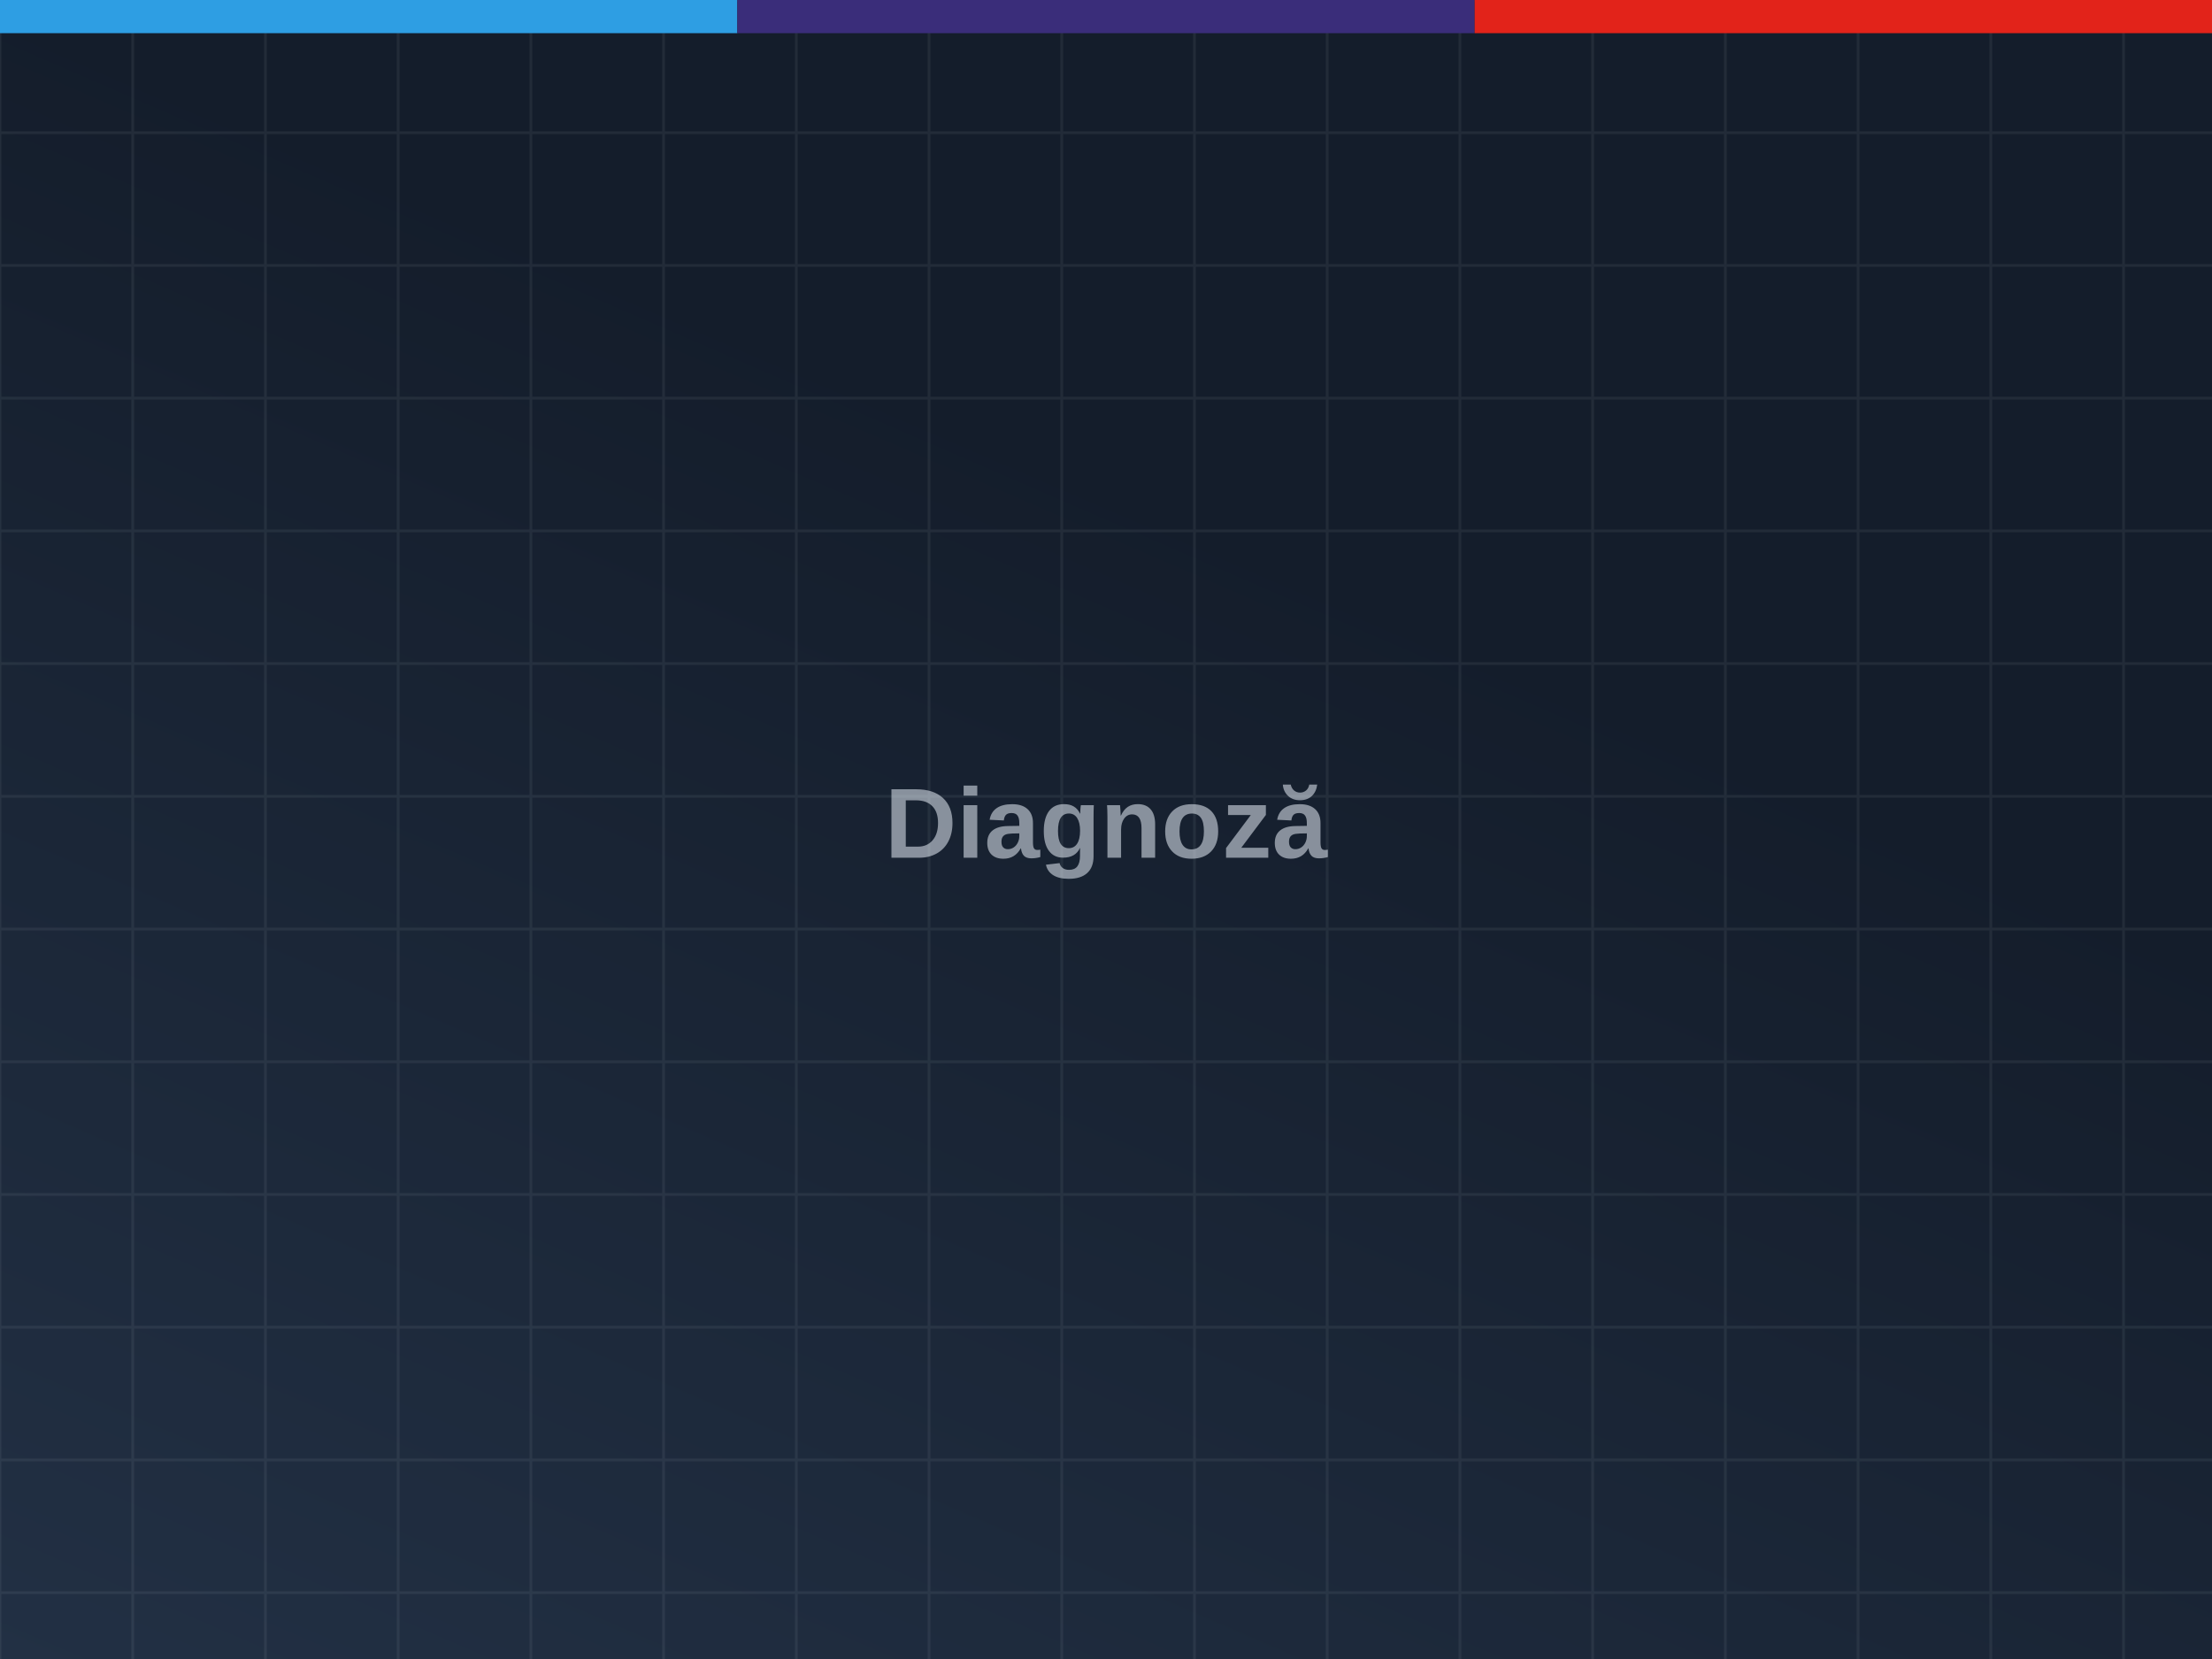
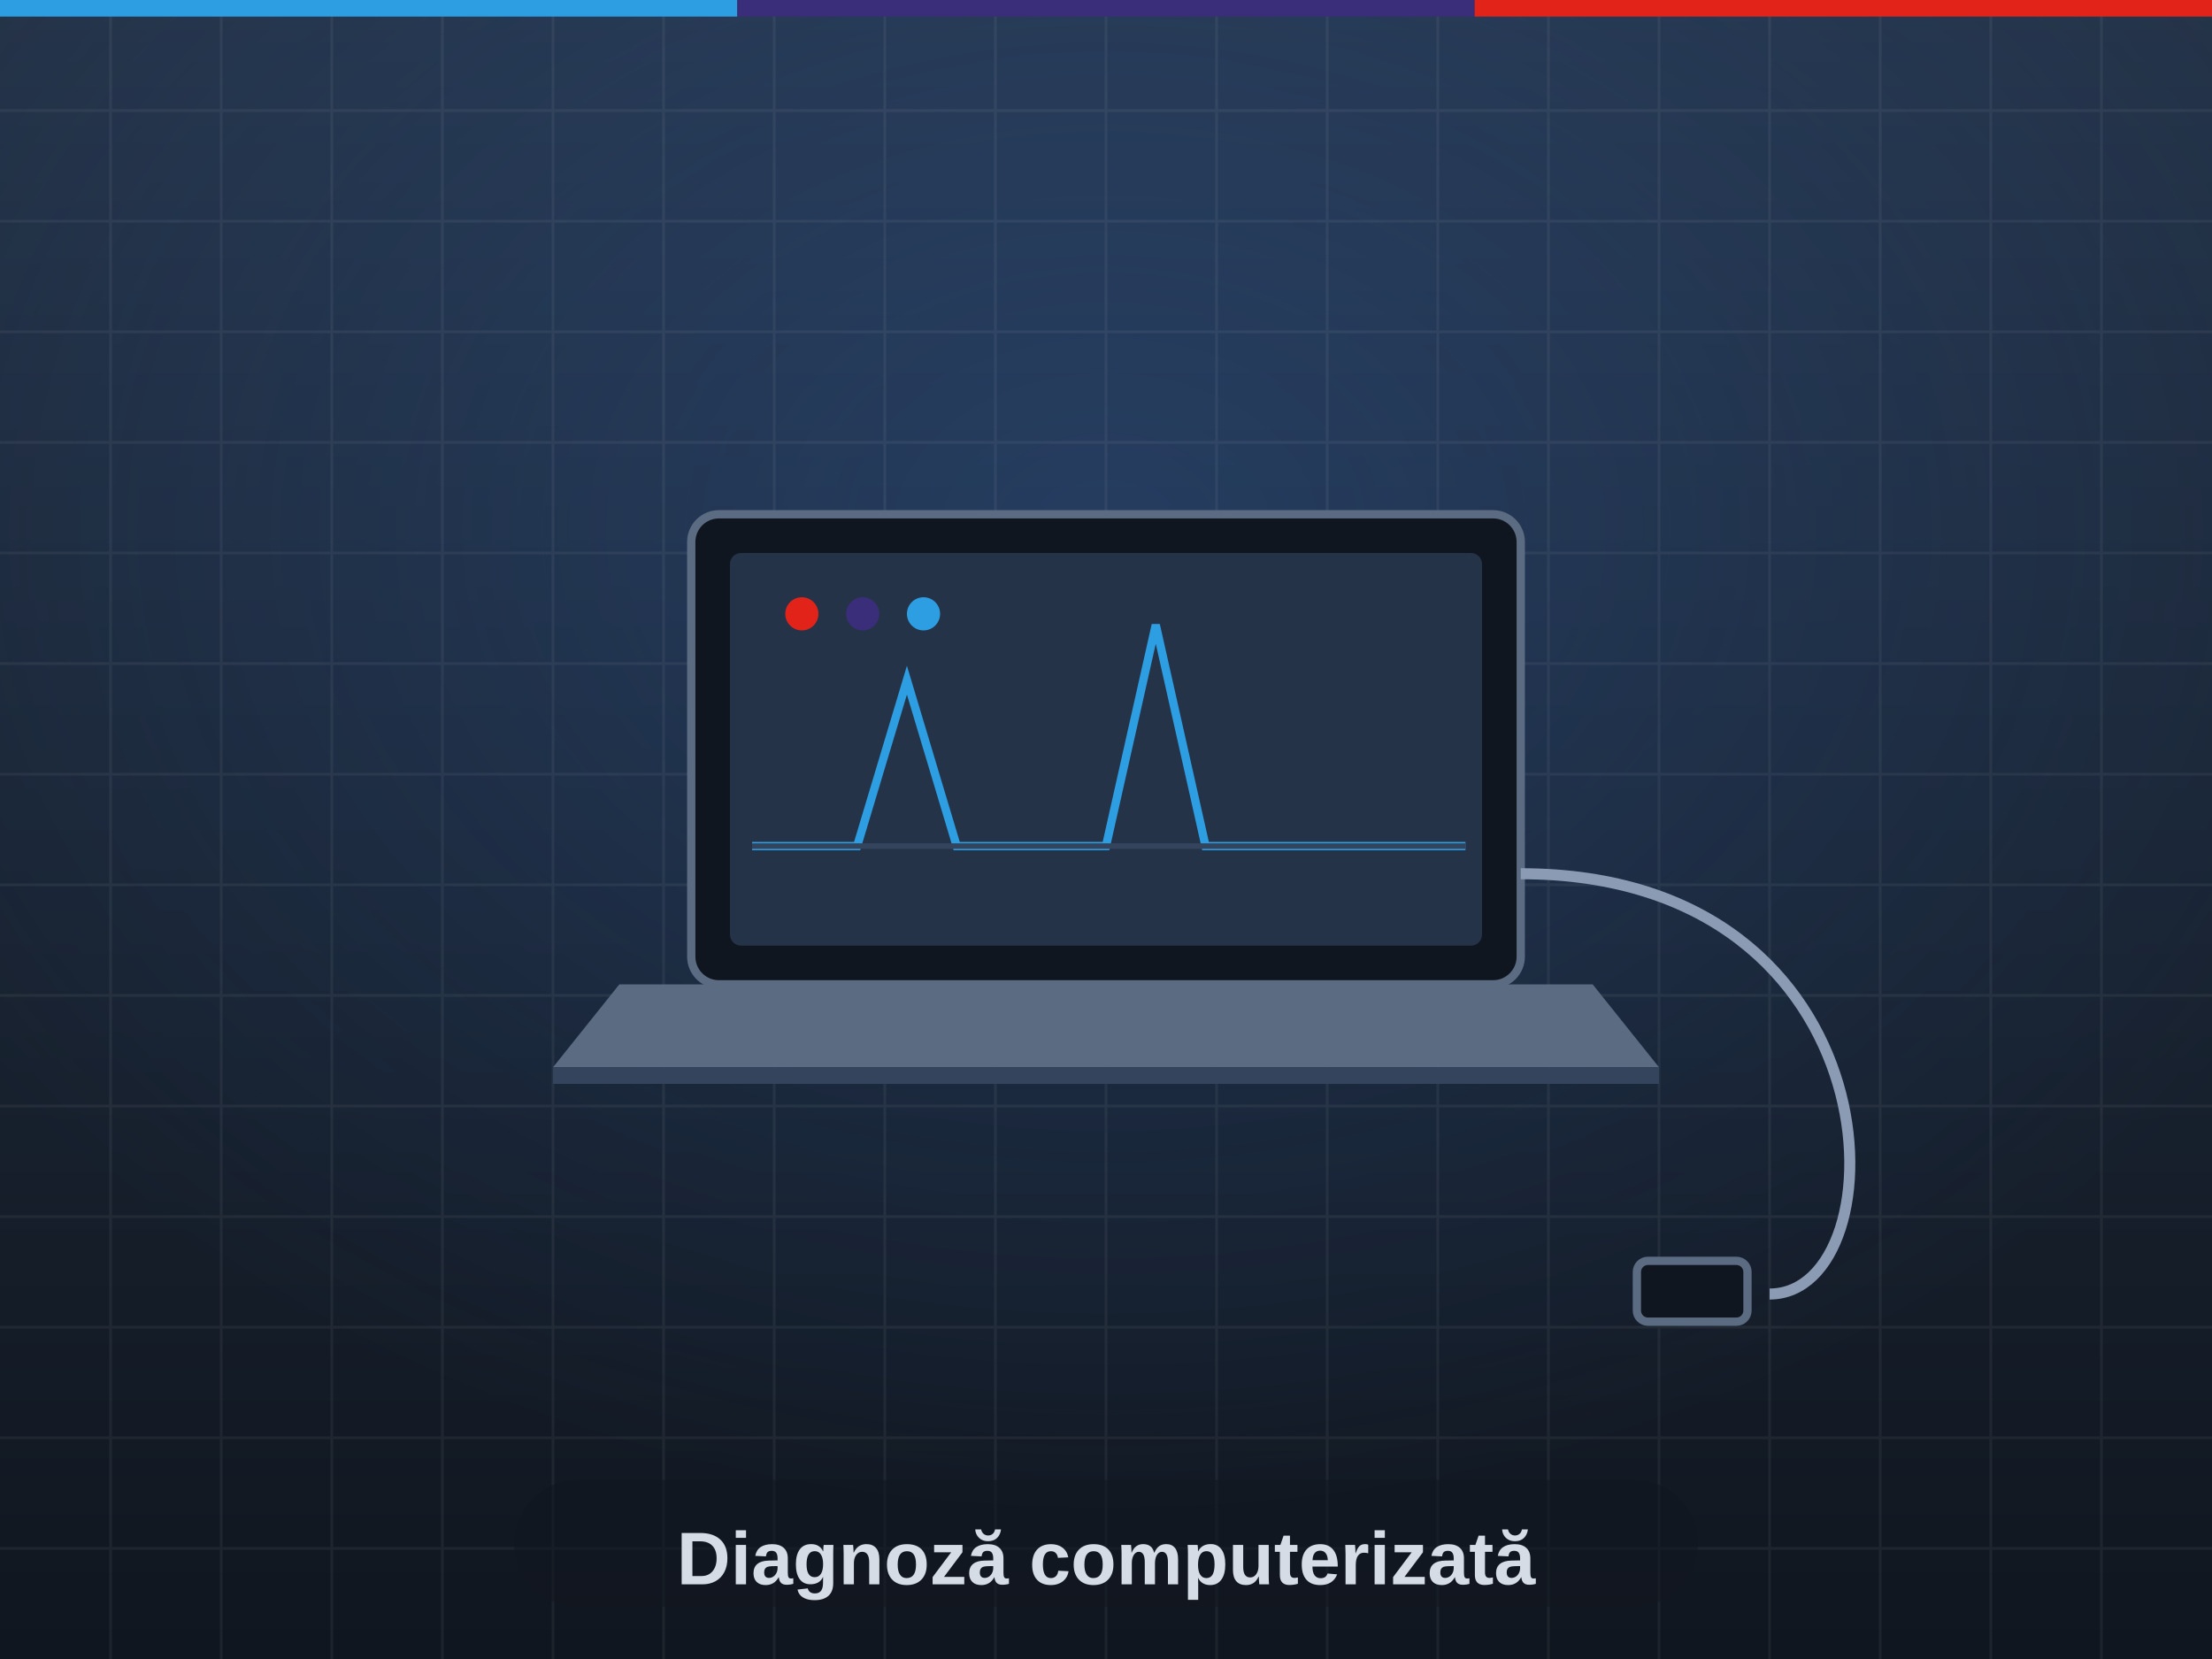
<svg xmlns="http://www.w3.org/2000/svg" viewBox="0 0 800 600" width="800" height="600">
  <defs>
-     <linearGradient id="g" gradientTransform="rotate(120)">
-       <stop offset="0%" stop-color="#141d2b" />
-       <stop offset="100%" stop-color="#243348" />
+     <linearGradient id="sky" x1="0" y1="0" x2="0" y2="1">
+       <stop offset="0%" stop-color="#243348" />
+       <stop offset="100%" stop-color="#10161f" />
    </linearGradient>
+     <radialGradient id="glow" cx="50%" cy="32%" r="60%">
+       <stop offset="0%" stop-color="#3f7fe0" stop-opacity="0.22" />
+       <stop offset="100%" stop-color="#3f7fe0" stop-opacity="0" />
+     </radialGradient>
  </defs>
-   <rect width="800" height="600" fill="url(#g)" />
-   <g opacity="0.07" stroke="#e6edf5" stroke-width="1">
-     <line x1="0" y1="0" x2="0" y2="600" />
-     <line x1="48" y1="0" x2="48" y2="600" />
-     <line x1="96" y1="0" x2="96" y2="600" />
-     <line x1="144" y1="0" x2="144" y2="600" />
-     <line x1="192" y1="0" x2="192" y2="600" />
+   <rect width="800" height="600" fill="url(#sky)" />
+   <rect width="800" height="600" fill="url(#glow)" />
+   <g stroke="#e6edf5" stroke-width="1" opacity="0.06">
+     <line x1="40" y1="0" x2="40" y2="600" />
+     <line x1="80" y1="0" x2="80" y2="600" />
+     <line x1="120" y1="0" x2="120" y2="600" />
+     <line x1="160" y1="0" x2="160" y2="600" />
+     <line x1="200" y1="0" x2="200" y2="600" />
    <line x1="240" y1="0" x2="240" y2="600" />
-     <line x1="288" y1="0" x2="288" y2="600" />
-     <line x1="336" y1="0" x2="336" y2="600" />
-     <line x1="384" y1="0" x2="384" y2="600" />
-     <line x1="432" y1="0" x2="432" y2="600" />
+     <line x1="280" y1="0" x2="280" y2="600" />
+     <line x1="320" y1="0" x2="320" y2="600" />
+     <line x1="360" y1="0" x2="360" y2="600" />
+     <line x1="400" y1="0" x2="400" y2="600" />
+     <line x1="440" y1="0" x2="440" y2="600" />
    <line x1="480" y1="0" x2="480" y2="600" />
-     <line x1="528" y1="0" x2="528" y2="600" />
-     <line x1="576" y1="0" x2="576" y2="600" />
-     <line x1="624" y1="0" x2="624" y2="600" />
-     <line x1="672" y1="0" x2="672" y2="600" />
+     <line x1="520" y1="0" x2="520" y2="600" />
+     <line x1="560" y1="0" x2="560" y2="600" />
+     <line x1="600" y1="0" x2="600" y2="600" />
+     <line x1="640" y1="0" x2="640" y2="600" />
+     <line x1="680" y1="0" x2="680" y2="600" />
    <line x1="720" y1="0" x2="720" y2="600" />
-     <line x1="768" y1="0" x2="768" y2="600" />
-     <line x1="0" y1="0" x2="800" y2="0" />
-     <line x1="0" y1="48" x2="800" y2="48" />
-     <line x1="0" y1="96" x2="800" y2="96" />
-     <line x1="0" y1="144" x2="800" y2="144" />
-     <line x1="0" y1="192" x2="800" y2="192" />
+     <line x1="760" y1="0" x2="760" y2="600" />
+     <line x1="0" y1="40" x2="800" y2="40" />
+     <line x1="0" y1="80" x2="800" y2="80" />
+     <line x1="0" y1="120" x2="800" y2="120" />
+     <line x1="0" y1="160" x2="800" y2="160" />
+     <line x1="0" y1="200" x2="800" y2="200" />
    <line x1="0" y1="240" x2="800" y2="240" />
-     <line x1="0" y1="288" x2="800" y2="288" />
-     <line x1="0" y1="336" x2="800" y2="336" />
-     <line x1="0" y1="384" x2="800" y2="384" />
-     <line x1="0" y1="432" x2="800" y2="432" />
+     <line x1="0" y1="280" x2="800" y2="280" />
+     <line x1="0" y1="320" x2="800" y2="320" />
+     <line x1="0" y1="360" x2="800" y2="360" />
+     <line x1="0" y1="400" x2="800" y2="400" />
+     <line x1="0" y1="440" x2="800" y2="440" />
    <line x1="0" y1="480" x2="800" y2="480" />
-     <line x1="0" y1="528" x2="800" y2="528" />
-     <line x1="0" y1="576" x2="800" y2="576" />
+     <line x1="0" y1="520" x2="800" y2="520" />
+     <line x1="0" y1="560" x2="800" y2="560" />
  </g>
+   <g transform="translate(250, 186)">
+     <rect x="0" y="0" width="300" height="170" rx="10" fill="#10161f" stroke="#5b6b82" stroke-width="3" />
+     <rect x="14" y="14" width="272" height="142" rx="4" fill="#243348" />
+     <polyline points="22,120 60,120 78,60 96,120 150,120 168,40 186,120 280,120" fill="none" stroke="#2e9ee3" stroke-width="3" />
+     <line x1="22" y1="120" x2="280" y2="120" stroke="#33445c" stroke-width="2" />
+     <circle cx="40" cy="36" r="6" fill="#e2231a" />
+     <circle cx="62" cy="36" r="6" fill="#3a2d7a" />
+     <circle cx="84" cy="36" r="6" fill="#2e9ee3" />
+     <path d="M-26,170 L326,170 L350,200 L-50,200 Z" fill="#5b6b82" />
+     <rect x="-50" y="200" width="400" height="6" fill="#33445c" />
+   </g>
+   <path d="M550,316 C 688,316 688,468 640,468" fill="none" stroke="#8b9bb3" stroke-width="4" />
+   <rect x="592" y="456" width="40" height="22" rx="4" fill="#10161f" stroke="#5b6b82" stroke-width="3" />
  <g>
-     <rect x="0" y="0" width="266.667" height="12" fill="#2e9ee3" />
-     <rect x="266.667" y="0" width="266.667" height="12" fill="#3a2d7a" />
-     <rect x="533.333" y="0" width="266.667" height="12" fill="#e2231a" />
+     <rect x="0" y="0" width="266.667" height="6" fill="#2e9ee3" />
+     <rect x="266.667" y="0" width="266.667" height="6" fill="#3a2d7a" />
+     <rect x="533.333" y="0" width="266.667" height="6" fill="#e2231a" />
  </g>
-   <g font-family="Arial, Helvetica, sans-serif" fill="#e6edf5">
-     <text x="50%" y="50%" text-anchor="middle" dominant-baseline="middle" font-size="36" font-weight="700" opacity="0.55">Diagnoză</text>
+   <g font-family="Arial, Helvetica, sans-serif">
+     <rect x="185.92" y="535.2" width="428.16" height="45.9" rx="22.95" fill="#10161f" opacity="0.55" />
+     <text x="50%" y="573" text-anchor="middle" font-size="27" font-weight="700" fill="#e6edf5" opacity="0.92">Diagnoză computerizată</text>
  </g>
</svg>
